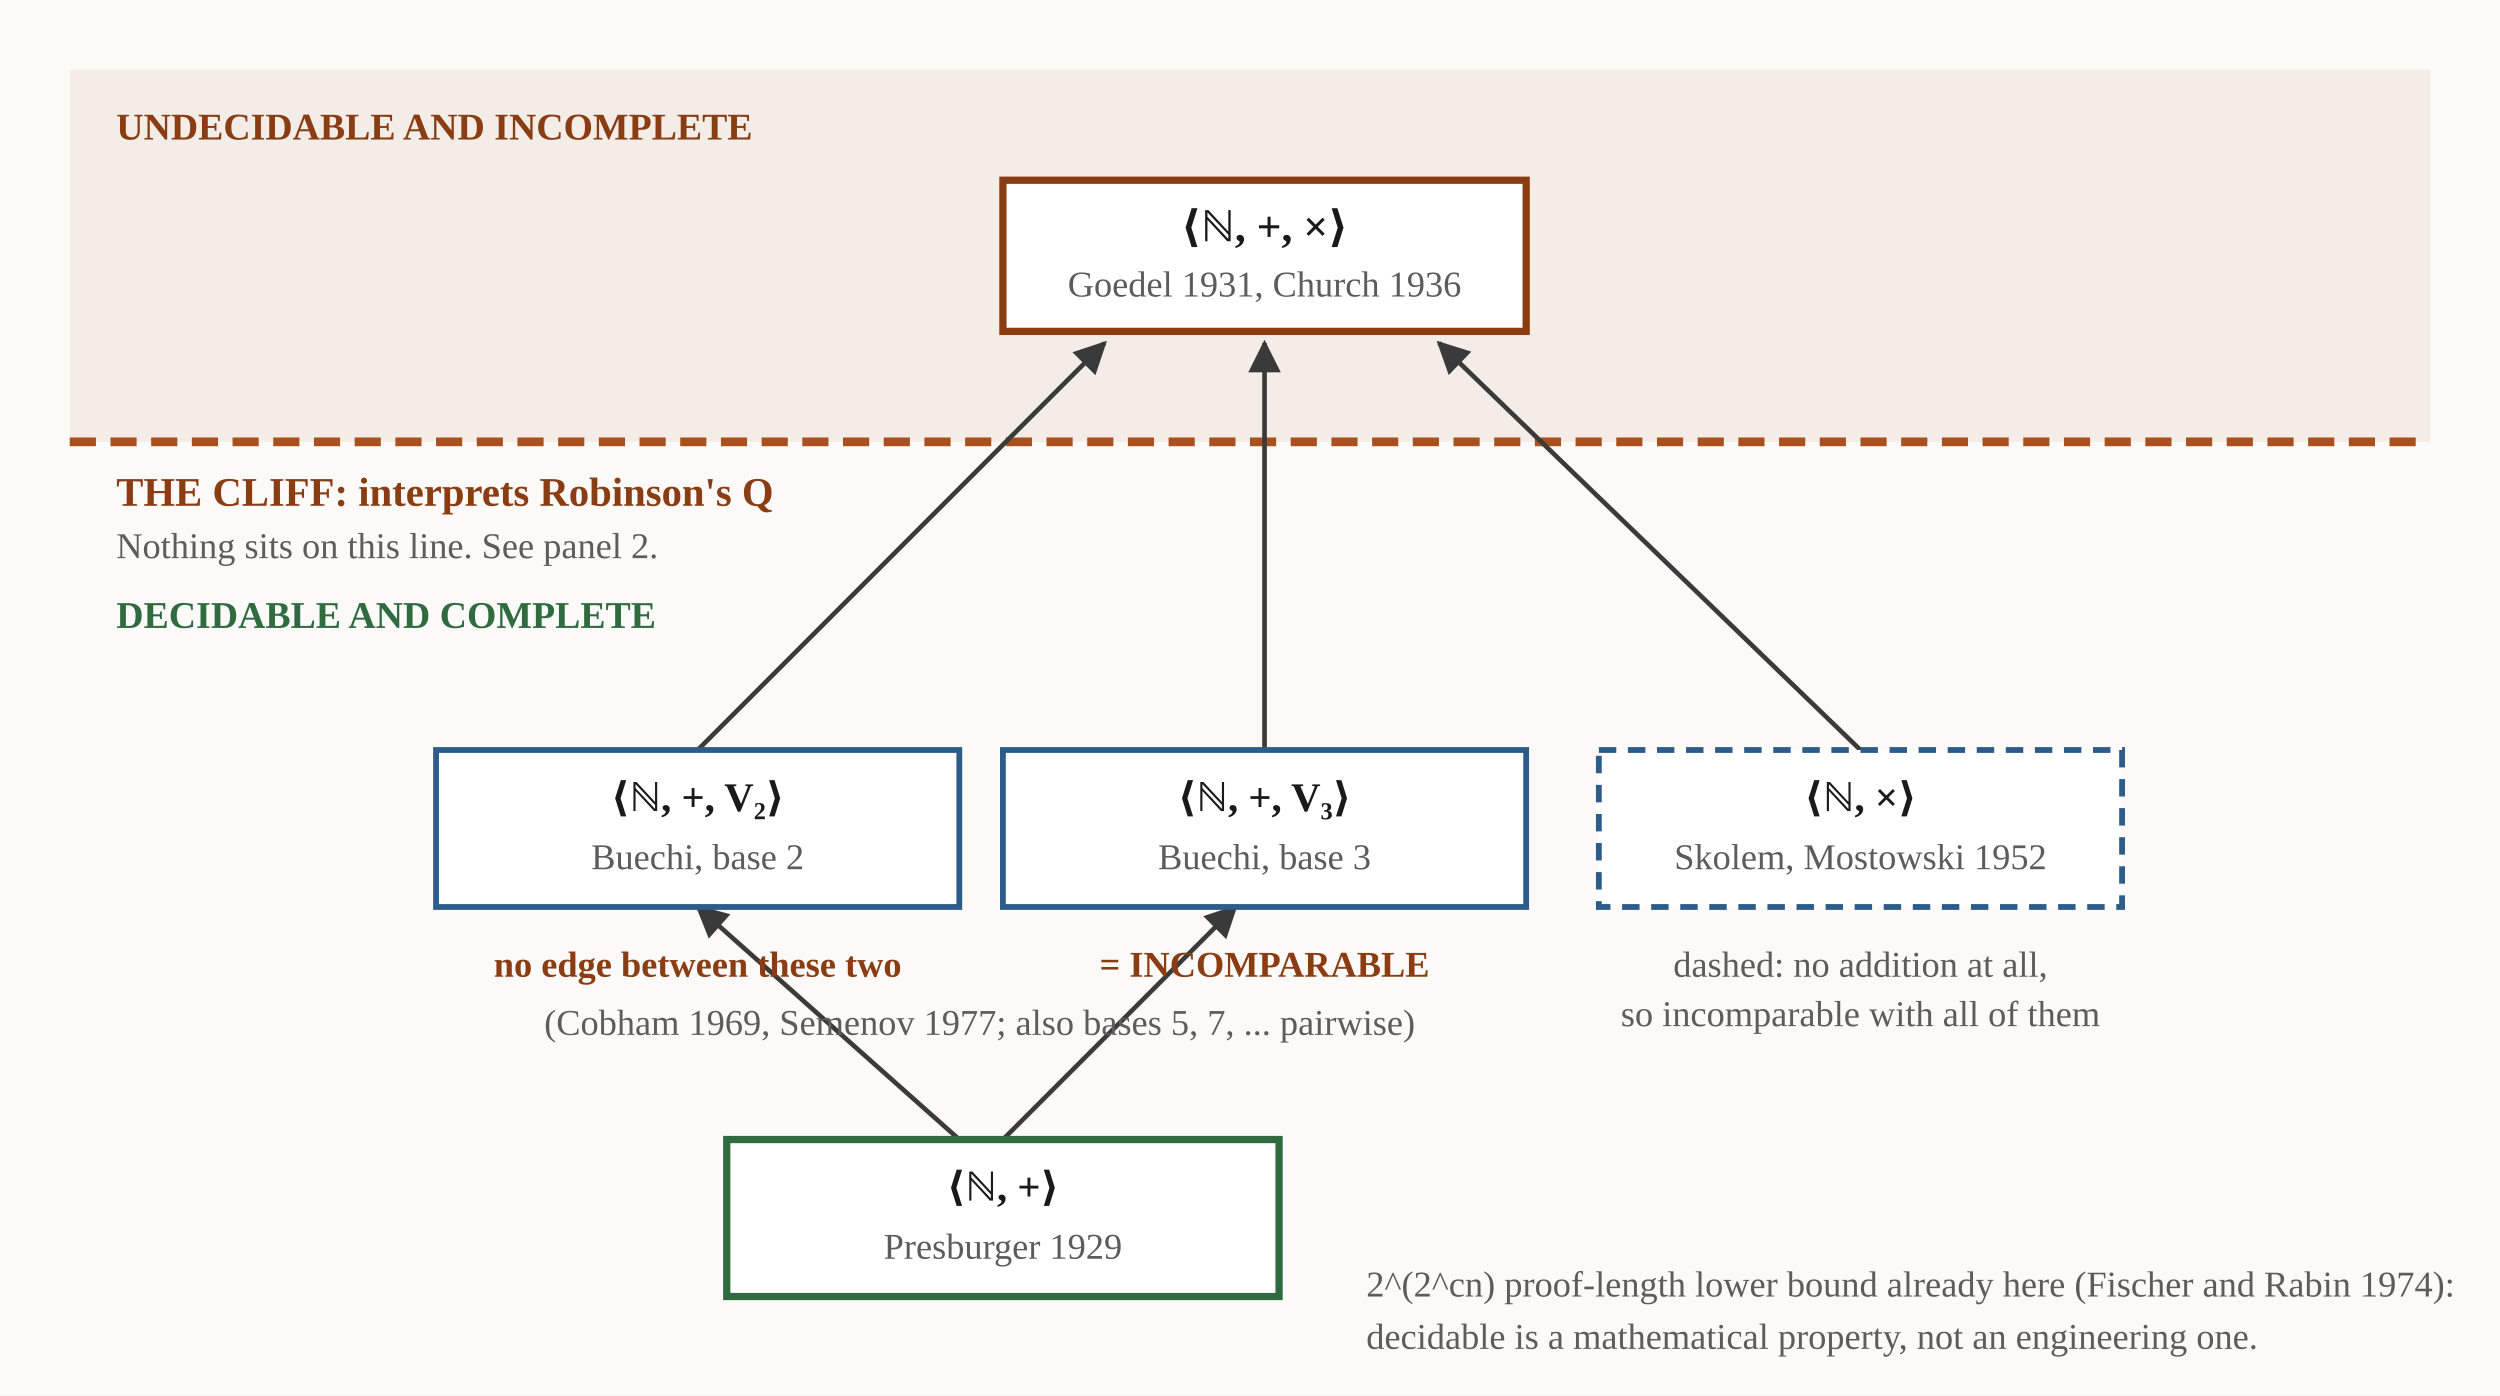
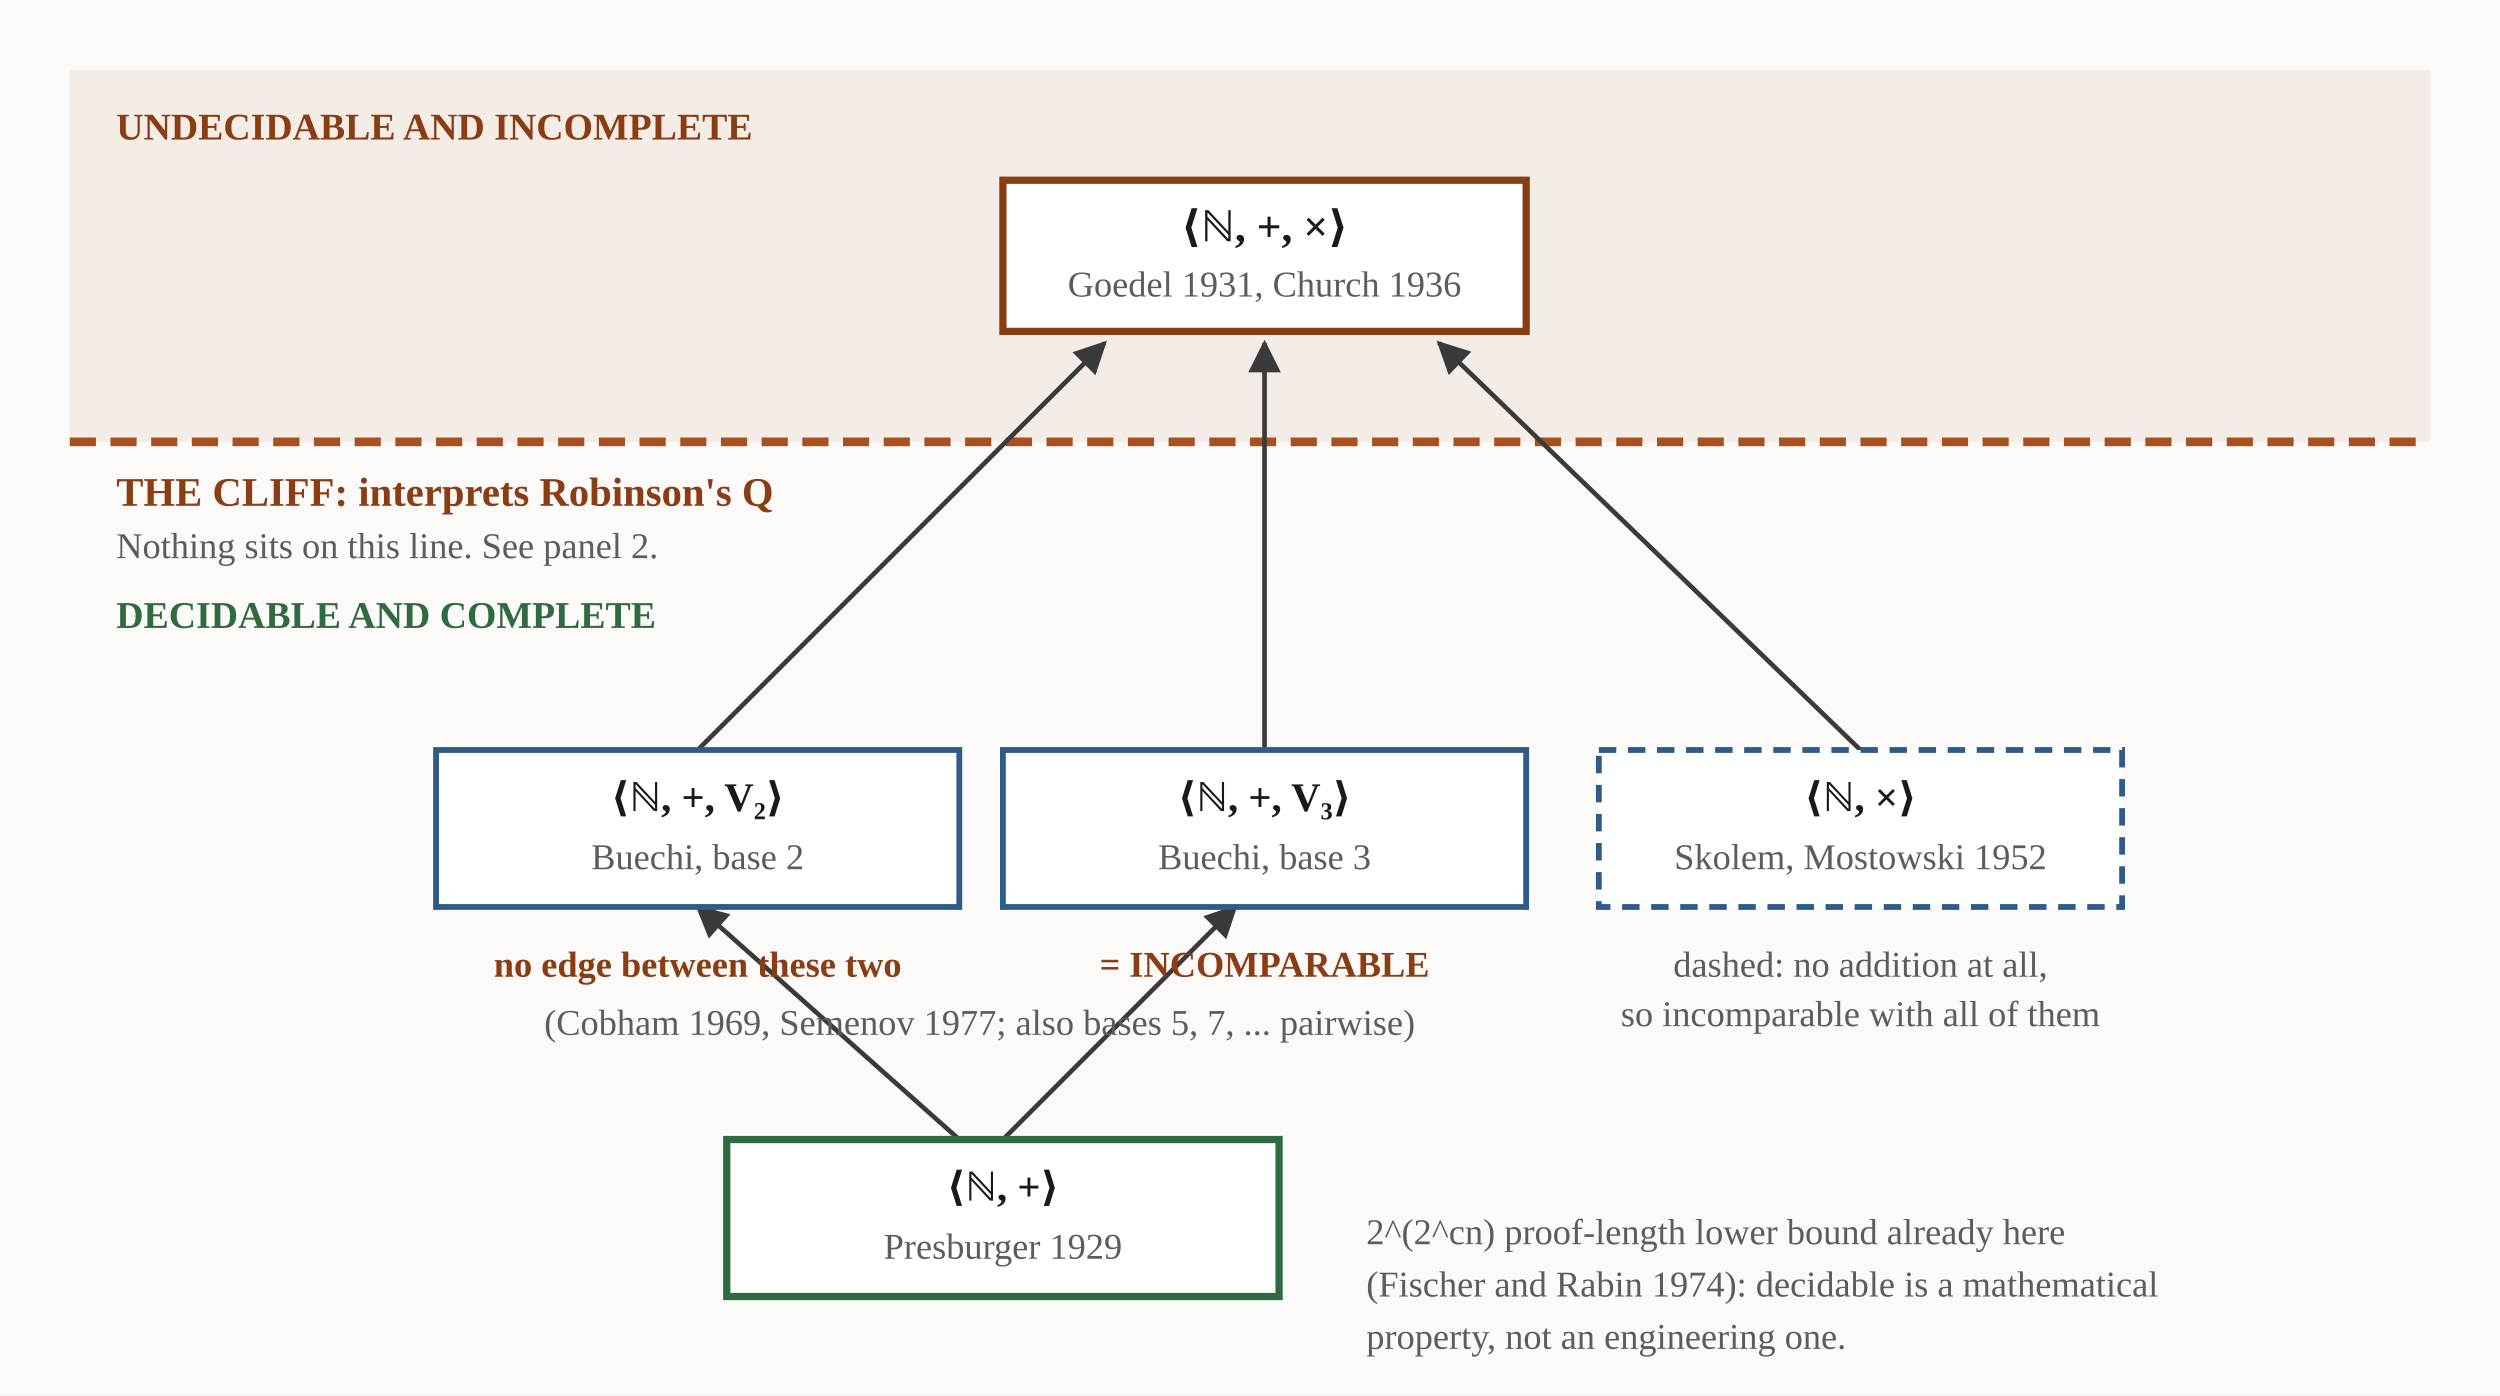
<svg xmlns="http://www.w3.org/2000/svg" viewBox="0 0 860 480" role="img" aria-labelledby="hasse-title">
  <defs>
    <marker id="arrA" viewBox="0 0 10 10" refX="9" refY="5" markerWidth="7" markerHeight="7" orient="auto-start-reverse">
      <path d="M 0 0 L 10 5 L 0 10 z" fill="#3a3a3a" />
    </marker>
  </defs>
  <rect x="0" y="0" width="860" height="480" fill="#fbfaf8" />
  <g font-family="Georgia, 'Times New Roman', serif" fill="#1a1a1a">
    <rect x="24" y="24" width="812" height="128" fill="#f4ece6" stroke="none" />
    <text x="40" y="48" font-size="13" fill="#8a3d12" font-weight="bold">UNDECIDABLE AND INCOMPLETE</text>
    <line x1="24" y1="152" x2="836" y2="152" stroke="#a8501e" stroke-width="3" stroke-dasharray="9 5" />
    <text x="40" y="174" font-size="14" fill="#8a3d12" font-weight="bold">THE CLIFF: interprets Robinson's Q</text>
    <text x="40" y="192" font-size="12.5" fill="#5c5c5c">Nothing sits on this line. See panel 2.</text>
    <text x="40" y="216" font-size="13" fill="#2f6b3f" font-weight="bold">DECIDABLE AND COMPLETE</text>
    <rect x="345" y="62" width="180" height="52" fill="#ffffff" stroke="#8a3d12" stroke-width="2.5" />
    <text x="435" y="83" font-size="15" text-anchor="middle" font-weight="bold">⟨ℕ, +, ×⟩</text>
    <text x="435" y="102" font-size="12.5" text-anchor="middle" fill="#5c5c5c">Goedel 1931, Church 1936</text>
    <line x1="240" y1="258" x2="380" y2="118" stroke="#3a3a3a" stroke-width="1.6" marker-end="url(#arrA)" />
    <line x1="435" y1="258" x2="435" y2="118" stroke="#3a3a3a" stroke-width="1.6" marker-end="url(#arrA)" />
    <line x1="640" y1="258" x2="495" y2="118" stroke="#3a3a3a" stroke-width="1.6" marker-end="url(#arrA)" />
    <line x1="330" y1="392" x2="240" y2="312" stroke="#3a3a3a" stroke-width="1.6" marker-end="url(#arrA)" />
    <line x1="345" y1="392" x2="425" y2="312" stroke="#3a3a3a" stroke-width="1.6" marker-end="url(#arrA)" />
    <rect x="150" y="258" width="180" height="54" fill="#ffffff" stroke="#2d5c8a" stroke-width="2" />
    <text x="240" y="279" font-size="14" text-anchor="middle" font-weight="bold">⟨ℕ, +, V₂⟩</text>
    <text x="240" y="299" font-size="12.5" text-anchor="middle" fill="#5c5c5c">Buechi, base 2</text>
    <rect x="345" y="258" width="180" height="54" fill="#ffffff" stroke="#2d5c8a" stroke-width="2" />
    <text x="435" y="279" font-size="14" text-anchor="middle" font-weight="bold">⟨ℕ, +, V₃⟩</text>
    <text x="435" y="299" font-size="12.5" text-anchor="middle" fill="#5c5c5c">Buechi, base 3</text>
    <rect x="550" y="258" width="180" height="54" fill="#ffffff" stroke="#2d5c8a" stroke-width="2" stroke-dasharray="6 4" />
    <text x="640" y="279" font-size="14" text-anchor="middle" font-weight="bold">⟨ℕ, ×⟩</text>
    <text x="640" y="299" font-size="12.5" text-anchor="middle" fill="#5c5c5c">Skolem, Mostowski 1952</text>
    <rect x="250" y="392" width="190" height="54" fill="#ffffff" stroke="#2f6b3f" stroke-width="2.5" />
    <text x="345" y="413" font-size="14" text-anchor="middle" font-weight="bold">⟨ℕ, +⟩</text>
    <text x="345" y="433" font-size="12.5" text-anchor="middle" fill="#5c5c5c">Presburger 1929</text>
    <text x="240" y="336" font-size="12.5" text-anchor="middle" fill="#8a3d12" font-weight="bold">no edge between these two</text>
    <text x="435" y="336" font-size="12.5" text-anchor="middle" fill="#8a3d12" font-weight="bold">= INCOMPARABLE</text>
    <text x="337" y="356" font-size="12.5" text-anchor="middle" fill="#5c5c5c">(Cobham 1969, Semenov 1977; also bases 5, 7, ... pairwise)</text>
    <text x="640" y="336" font-size="12.5" text-anchor="middle" fill="#5c5c5c">dashed: no addition at all,</text>
    <text x="640" y="353" font-size="12.5" text-anchor="middle" fill="#5c5c5c">so incomparable with all of them</text>
-     <text x="470" y="446" font-size="12.5" fill="#5c5c5c">2^(2^cn) proof-length lower bound already here (Fischer and Rabin 1974):</text>
-     <text x="470" y="464" font-size="12.5" fill="#5c5c5c">decidable is a mathematical property, not an engineering one.</text>
+     <text x="470" y="428" font-size="12.5" fill="#5c5c5c">2^(2^cn) proof-length lower bound already here</text>
+     <text x="470" y="446" font-size="12.5" fill="#5c5c5c">(Fischer and Rabin 1974): decidable is a mathematical</text>
+     <text x="470" y="464" font-size="12.5" fill="#5c5c5c">property, not an engineering one.</text>
  </g>
</svg>
